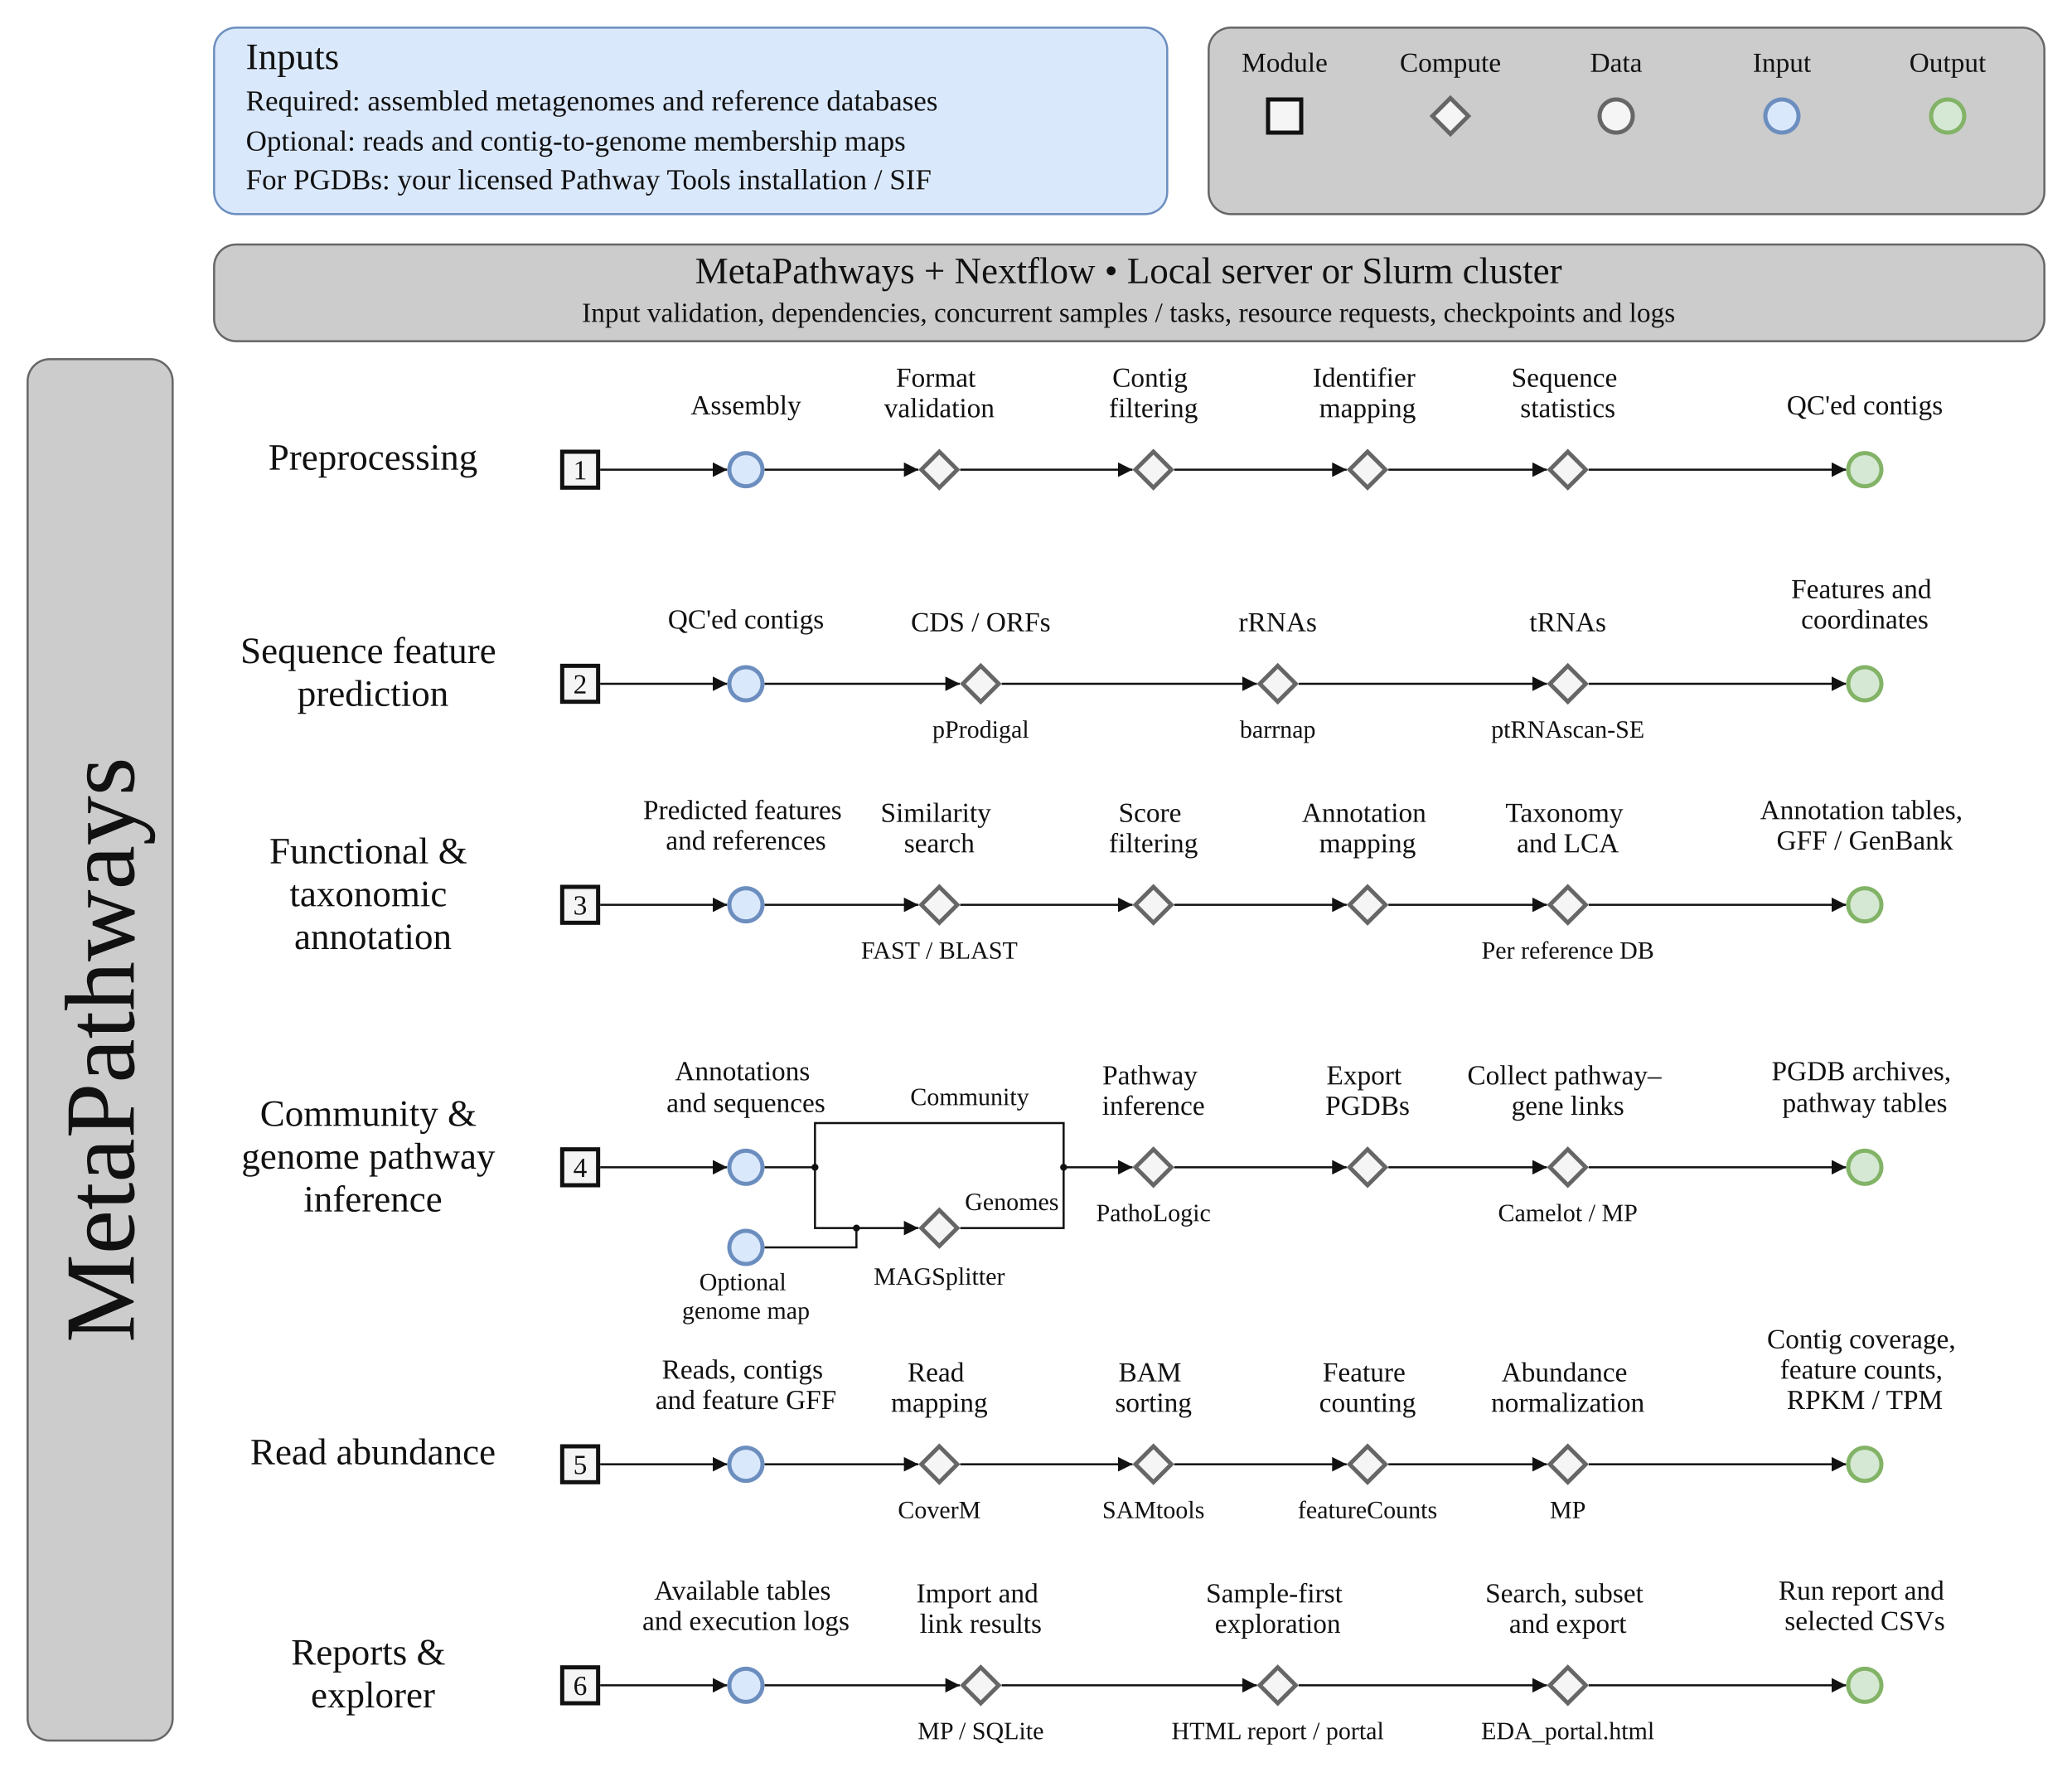
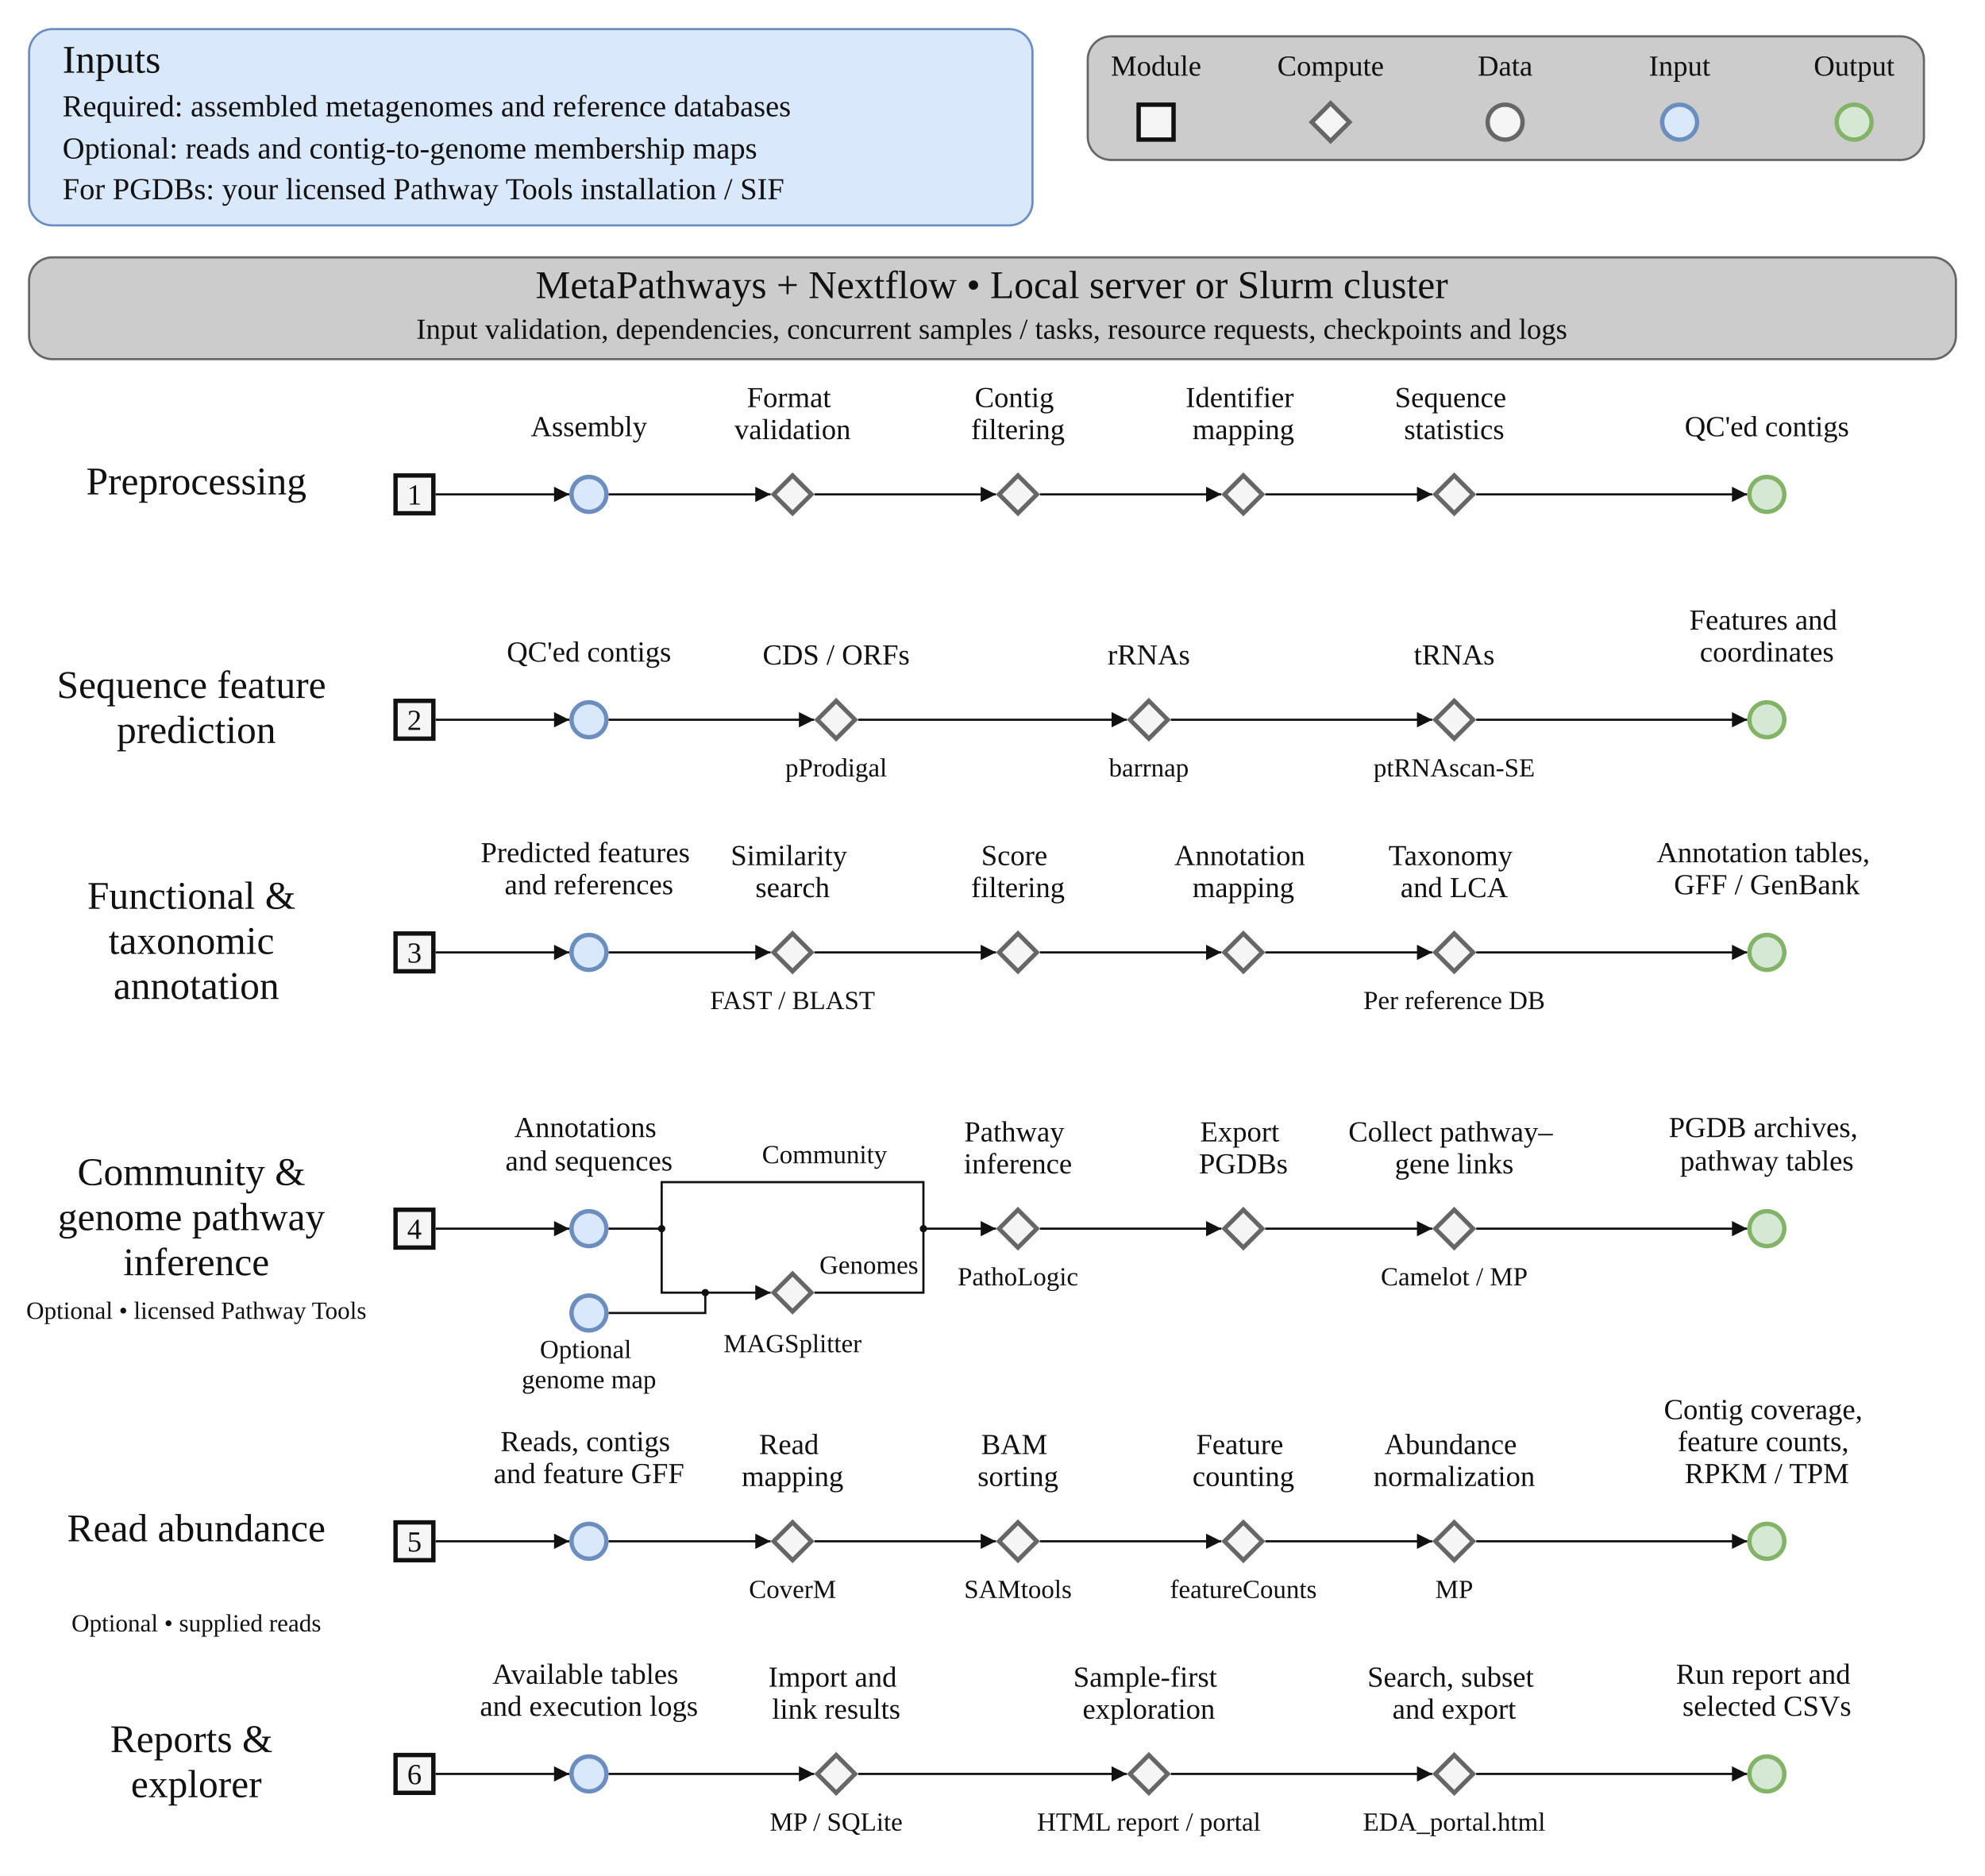
- <svg xmlns="http://www.w3.org/2000/svg" viewBox="0 0 1500 1290" width="1500" height="1290" role="img" aria-labelledby="workflow-title workflow-desc">
+ <svg xmlns="http://www.w3.org/2000/svg" viewBox="135 0 1365 1290" width="1365" height="1290" role="img" aria-labelledby="workflow-title workflow-desc">
  <rect width="1500" height="1290" fill="#FFFFFF" />
  <defs>
    <marker id="arrow" viewBox="0 0 10 10" refX="10" refY="5" markerWidth="7" markerHeight="7" orient="auto-start-reverse">
      <path d="M 0 0 L 10 5 L 0 10 z" fill="#111111" />
    </marker>
  </defs>
  <style>text { font-family: "Times New Roman", Times, serif; fill: #111111; } .wire { fill: none; stroke: #111111; stroke-width: 1.5; marker-end: url(#arrow); } .branch { fill: none; stroke: #111111; stroke-width: 1.5; stroke-linejoin: miter; }</style>
-   <rect x="20" y="260" width="105" height="1000" rx="16" fill="#CCCCCC" stroke="#666666" stroke-width="1.5" />
-   <text x="0" y="0" font-size="72" text-anchor="middle" transform="translate(72.5 760) rotate(-90)" id="side-title" dominant-baseline="central">
-     <tspan x="0" dy="0">MetaPathways</tspan>
-   </text>
  <rect x="155" y="20" width="690" height="135" rx="16" fill="#DAE8FC" stroke="#6C8EBF" stroke-width="1.5" />
  <text x="178" y="50" font-size="27" text-anchor="start">
    <tspan x="178" dy="0">Inputs</tspan>
  </text>
  <text x="178" y="80" font-size="21" text-anchor="start">
    <tspan x="178" dy="0">Required: assembled metagenomes and reference databases</tspan>
  </text>
  <text x="178" y="109" font-size="21" text-anchor="start">
    <tspan x="178" dy="0">Optional: reads and contig-to-genome membership maps</tspan>
  </text>
  <text x="178" y="137" font-size="21" text-anchor="start">
    <tspan x="178" dy="0">For PGDBs: your licensed Pathway Tools installation / SIF</tspan>
  </text>
-   <rect x="875" y="20" width="605" height="135" rx="16" fill="#CCCCCC" stroke="#666666" stroke-width="1.5" />
+   <rect x="883" y="25" width="575" height="85" rx="16" fill="#CCCCCC" stroke="#666666" stroke-width="1.5" />
  <text x="930" y="52" font-size="20" text-anchor="middle">
    <tspan x="930" dy="0">Module</tspan>
  </text>
  <text x="1050" y="52" font-size="20" text-anchor="middle">
    <tspan x="1050" dy="0">Compute</tspan>
  </text>
  <text x="1170" y="52" font-size="20" text-anchor="middle">
    <tspan x="1170" dy="0">Data</tspan>
  </text>
  <text x="1290" y="52" font-size="20" text-anchor="middle">
    <tspan x="1290" dy="0">Input</tspan>
  </text>
  <text x="1410" y="52" font-size="20" text-anchor="middle">
    <tspan x="1410" dy="0">Output</tspan>
  </text>
  <rect x="918" y="72" width="24" height="24" fill="#F5F5F5" stroke="#111111" stroke-width="3" />
  <path d="M 1050 71 L 1063 84 L 1050 97 L 1037 84 Z" fill="#F5F5F5" stroke="#666666" stroke-width="3" />
  <circle cx="1170" cy="84" r="12" fill="#F5F5F5" stroke="#666666" stroke-width="3" />
  <circle cx="1290" cy="84" r="12" fill="#DAE8FC" stroke="#6C8EBF" stroke-width="3" />
  <circle cx="1410" cy="84" r="12" fill="#D5E8D4" stroke="#82B366" stroke-width="3" />
  <rect x="155" y="177" width="1325" height="70" rx="16" fill="#CCCCCC" stroke="#666666" stroke-width="1.5" />
  <text x="817" y="205" font-size="27" text-anchor="middle">
    <tspan x="817" dy="0">MetaPathways + Nextflow  •  Local server or Slurm cluster</tspan>
  </text>
  <text x="817" y="233" font-size="20" text-anchor="middle">
    <tspan x="817" dy="0">Input validation, dependencies, concurrent samples / tasks, resource requests, checkpoints and logs</tspan>
  </text>
  <text x="270" y="340" font-size="27" text-anchor="middle">
    <tspan x="270" dy="0">Preprocessing</tspan>
  </text>
  <rect x="407" y="327" width="26" height="26" fill="#F5F5F5" stroke="#111111" stroke-width="3" />
  <text x="420" y="347" font-size="20" text-anchor="middle">
    <tspan x="420" dy="0">1</tspan>
  </text>
  <path d="M 434.5 340 L 526.5 340" class="wire" />
  <circle cx="540" cy="340" r="12" fill="#DAE8FC" stroke="#6C8EBF" stroke-width="3" />
  <text x="540" y="300" font-size="20" text-anchor="middle">
    <tspan x="540" dy="0">Assembly</tspan>
  </text>
  <path d="M 553.5 340 L 664.879 340" class="wire" />
  <path d="M 680 327 L 693 340 L 680 353 L 667 340 Z" fill="#F5F5F5" stroke="#666666" stroke-width="3" />
  <text x="680" y="280" font-size="20" text-anchor="middle">
    <tspan x="680" dy="0">Format</tspan>
    <tspan x="680" dy="22">validation</tspan>
  </text>
  <path d="M 695.121 340 L 819.879 340" class="wire" />
  <path d="M 835 327 L 848 340 L 835 353 L 822 340 Z" fill="#F5F5F5" stroke="#666666" stroke-width="3" />
  <text x="835" y="280" font-size="20" text-anchor="middle">
    <tspan x="835" dy="0">Contig</tspan>
    <tspan x="835" dy="22">filtering</tspan>
  </text>
  <path d="M 850.121 340 L 974.879 340" class="wire" />
  <path d="M 990 327 L 1003 340 L 990 353 L 977 340 Z" fill="#F5F5F5" stroke="#666666" stroke-width="3" />
  <text x="990" y="280" font-size="20" text-anchor="middle">
    <tspan x="990" dy="0">Identifier</tspan>
    <tspan x="990" dy="22">mapping</tspan>
  </text>
  <path d="M 1005.12 340 L 1119.88 340" class="wire" />
  <path d="M 1135 327 L 1148 340 L 1135 353 L 1122 340 Z" fill="#F5F5F5" stroke="#666666" stroke-width="3" />
  <text x="1135" y="280" font-size="20" text-anchor="middle">
    <tspan x="1135" dy="0">Sequence</tspan>
    <tspan x="1135" dy="22">statistics</tspan>
  </text>
  <path d="M 1150.12 340 L 1336.5 340" class="wire" />
  <circle cx="1350" cy="340" r="12" fill="#D5E8D4" stroke="#82B366" stroke-width="3" />
  <text x="1350" y="300" font-size="20" text-anchor="middle">
    <tspan x="1350" dy="0">QC'ed contigs</tspan>
  </text>
  <text x="270" y="480" font-size="27" text-anchor="middle">
    <tspan x="270" dy="0">Sequence feature</tspan>
    <tspan x="270" dy="31">prediction</tspan>
  </text>
  <rect x="407" y="482" width="26" height="26" fill="#F5F5F5" stroke="#111111" stroke-width="3" />
  <text x="420" y="502" font-size="20" text-anchor="middle">
    <tspan x="420" dy="0">2</tspan>
  </text>
  <path d="M 434.5 495 L 526.5 495" class="wire" />
  <circle cx="540" cy="495" r="12" fill="#DAE8FC" stroke="#6C8EBF" stroke-width="3" />
  <text x="540" y="455" font-size="20" text-anchor="middle">
    <tspan x="540" dy="0">QC'ed contigs</tspan>
  </text>
  <path d="M 553.5 495 L 694.879 495" class="wire" />
  <path d="M 710 482 L 723 495 L 710 508 L 697 495 Z" fill="#F5F5F5" stroke="#666666" stroke-width="3" />
  <text x="710" y="457" font-size="20" text-anchor="middle">
    <tspan x="710" dy="0">CDS / ORFs</tspan>
  </text>
  <text x="710" y="534" font-size="18" text-anchor="middle">
    <tspan x="710" dy="0">pProdigal</tspan>
  </text>
  <path d="M 725.121 495 L 909.879 495" class="wire" />
  <path d="M 925 482 L 938 495 L 925 508 L 912 495 Z" fill="#F5F5F5" stroke="#666666" stroke-width="3" />
  <text x="925" y="457" font-size="20" text-anchor="middle">
    <tspan x="925" dy="0">rRNAs</tspan>
  </text>
  <text x="925" y="534" font-size="18" text-anchor="middle">
    <tspan x="925" dy="0">barrnap</tspan>
  </text>
  <path d="M 940.121 495 L 1119.88 495" class="wire" />
  <path d="M 1135 482 L 1148 495 L 1135 508 L 1122 495 Z" fill="#F5F5F5" stroke="#666666" stroke-width="3" />
  <text x="1135" y="457" font-size="20" text-anchor="middle">
    <tspan x="1135" dy="0">tRNAs</tspan>
  </text>
  <text x="1135" y="534" font-size="18" text-anchor="middle">
    <tspan x="1135" dy="0">ptRNAscan-SE</tspan>
  </text>
  <path d="M 1150.12 495 L 1336.5 495" class="wire" />
  <circle cx="1350" cy="495" r="12" fill="#D5E8D4" stroke="#82B366" stroke-width="3" />
  <text x="1350" y="433" font-size="20" text-anchor="middle">
    <tspan x="1350" dy="0">Features and</tspan>
    <tspan x="1350" dy="22">coordinates</tspan>
  </text>
  <text x="270" y="625" font-size="27" text-anchor="middle">
    <tspan x="270" dy="0">Functional &amp;</tspan>
    <tspan x="270" dy="31">taxonomic</tspan>
    <tspan x="270" dy="31">annotation</tspan>
  </text>
  <rect x="407" y="642" width="26" height="26" fill="#F5F5F5" stroke="#111111" stroke-width="3" />
  <text x="420" y="662" font-size="20" text-anchor="middle">
    <tspan x="420" dy="0">3</tspan>
  </text>
  <path d="M 434.5 655 L 526.5 655" class="wire" />
  <circle cx="540" cy="655" r="12" fill="#DAE8FC" stroke="#6C8EBF" stroke-width="3" />
  <text x="540" y="593" font-size="20" text-anchor="middle">
    <tspan x="540" dy="0">Predicted features</tspan>
    <tspan x="540" dy="22">and references</tspan>
  </text>
  <path d="M 553.5 655 L 664.879 655" class="wire" />
  <path d="M 680 642 L 693 655 L 680 668 L 667 655 Z" fill="#F5F5F5" stroke="#666666" stroke-width="3" />
  <text x="680" y="595" font-size="20" text-anchor="middle">
    <tspan x="680" dy="0">Similarity</tspan>
    <tspan x="680" dy="22">search</tspan>
  </text>
  <text x="680" y="694" font-size="18" text-anchor="middle">
    <tspan x="680" dy="0">FAST / BLAST</tspan>
  </text>
  <path d="M 695.121 655 L 819.879 655" class="wire" />
  <path d="M 835 642 L 848 655 L 835 668 L 822 655 Z" fill="#F5F5F5" stroke="#666666" stroke-width="3" />
  <text x="835" y="595" font-size="20" text-anchor="middle">
    <tspan x="835" dy="0">Score</tspan>
    <tspan x="835" dy="22">filtering</tspan>
  </text>
  <path d="M 850.121 655 L 974.879 655" class="wire" />
  <path d="M 990 642 L 1003 655 L 990 668 L 977 655 Z" fill="#F5F5F5" stroke="#666666" stroke-width="3" />
  <text x="990" y="595" font-size="20" text-anchor="middle">
    <tspan x="990" dy="0">Annotation</tspan>
    <tspan x="990" dy="22">mapping</tspan>
  </text>
  <path d="M 1005.12 655 L 1119.88 655" class="wire" />
  <path d="M 1135 642 L 1148 655 L 1135 668 L 1122 655 Z" fill="#F5F5F5" stroke="#666666" stroke-width="3" />
  <text x="1135" y="595" font-size="20" text-anchor="middle">
    <tspan x="1135" dy="0">Taxonomy</tspan>
    <tspan x="1135" dy="22">and LCA</tspan>
  </text>
  <text x="1135" y="694" font-size="18" text-anchor="middle">
    <tspan x="1135" dy="0">Per reference DB</tspan>
  </text>
  <path d="M 1150.12 655 L 1336.5 655" class="wire" />
  <circle cx="1350" cy="655" r="12" fill="#D5E8D4" stroke="#82B366" stroke-width="3" />
  <text x="1350" y="593" font-size="20" text-anchor="middle">
    <tspan x="1350" dy="0">Annotation tables,</tspan>
    <tspan x="1350" dy="22">GFF / GenBank</tspan>
  </text>
  <text x="270" y="815" font-size="27" text-anchor="middle">
    <tspan x="270" dy="0">Community &amp;</tspan>
    <tspan x="270" dy="31">genome pathway</tspan>
    <tspan x="270" dy="31">inference</tspan>
  </text>
  <rect x="407" y="832" width="26" height="26" fill="#F5F5F5" stroke="#111111" stroke-width="3" />
  <text x="420" y="852" font-size="20" text-anchor="middle">
    <tspan x="420" dy="0">4</tspan>
  </text>
  <path d="M 434.5 845 L 526.5 845" class="wire" />
  <circle cx="540" cy="845" r="12" fill="#DAE8FC" stroke="#6C8EBF" stroke-width="3" />
  <text x="540" y="782" font-size="20" text-anchor="middle">
    <tspan x="540" dy="0">Annotations</tspan>
    <tspan x="540" dy="23.0">and sequences</tspan>
  </text>
  <circle cx="540" cy="903" r="12" fill="#DAE8FC" stroke="#6C8EBF" stroke-width="3" />
  <text x="540" y="934" font-size="18" text-anchor="middle">
    <tspan x="540" dy="0">Optional</tspan>
    <tspan x="540" dy="20.7">genome map</tspan>
  </text>
  <text x="702" y="800" font-size="18" text-anchor="middle">
    <tspan x="702" dy="0">Community</tspan>
  </text>
  <path d="M 680 876 L 693 889 L 680 902 L 667 889 Z" fill="#F5F5F5" stroke="#666666" stroke-width="3" />
  <text x="680" y="930" font-size="18" text-anchor="middle">
    <tspan x="680" dy="0">MAGSplitter</tspan>
  </text>
  <text x="732.5" y="876" font-size="18" text-anchor="middle">
    <tspan x="732.5" dy="0">Genomes</tspan>
  </text>
  <path d="M 835 832 L 848 845 L 835 858 L 822 845 Z" fill="#F5F5F5" stroke="#666666" stroke-width="3" />
  <text x="835" y="785" font-size="20" text-anchor="middle">
    <tspan x="835" dy="0">Pathway</tspan>
    <tspan x="835" dy="22">inference</tspan>
  </text>
  <text x="835" y="884" font-size="18" text-anchor="middle">
    <tspan x="835" dy="0">PathoLogic</tspan>
  </text>
  <path d="M 850.121 845 L 974.879 845" class="wire" />
  <path d="M 990 832 L 1003 845 L 990 858 L 977 845 Z" fill="#F5F5F5" stroke="#666666" stroke-width="3" />
  <text x="990" y="785" font-size="20" text-anchor="middle">
    <tspan x="990" dy="0">Export</tspan>
    <tspan x="990" dy="22">PGDBs</tspan>
  </text>
  <path d="M 1005.12 845 L 1119.88 845" class="wire" />
  <path d="M 1135 832 L 1148 845 L 1135 858 L 1122 845 Z" fill="#F5F5F5" stroke="#666666" stroke-width="3" />
  <text x="1135" y="785" font-size="20" text-anchor="middle">
    <tspan x="1135" dy="0">Collect pathway–</tspan>
    <tspan x="1135" dy="22">gene links</tspan>
  </text>
  <text x="1135" y="884" font-size="18" text-anchor="middle">
    <tspan x="1135" dy="0">Camelot / MP</tspan>
  </text>
  <path d="M 1150.12 845 L 1336.5 845" class="wire" />
  <circle cx="1350" cy="845" r="12" fill="#D5E8D4" stroke="#82B366" stroke-width="3" />
  <text x="1350" y="782" font-size="20" text-anchor="middle">
    <tspan x="1350" dy="0">PGDB archives,</tspan>
    <tspan x="1350" dy="23.0">pathway tables</tspan>
  </text>
  <text x="270" y="1060" font-size="27" text-anchor="middle">
    <tspan x="270" dy="0">Read abundance</tspan>
  </text>
  <rect x="407" y="1047" width="26" height="26" fill="#F5F5F5" stroke="#111111" stroke-width="3" />
  <text x="420" y="1067" font-size="20" text-anchor="middle">
    <tspan x="420" dy="0">5</tspan>
  </text>
  <path d="M 434.5 1060 L 526.5 1060" class="wire" />
  <circle cx="540" cy="1060" r="12" fill="#DAE8FC" stroke="#6C8EBF" stroke-width="3" />
  <text x="540" y="998" font-size="20" text-anchor="middle">
    <tspan x="540" dy="0">Reads, contigs</tspan>
    <tspan x="540" dy="22">and feature GFF</tspan>
  </text>
  <path d="M 553.5 1060 L 664.879 1060" class="wire" />
  <path d="M 680 1047 L 693 1060 L 680 1073 L 667 1060 Z" fill="#F5F5F5" stroke="#666666" stroke-width="3" />
  <text x="680" y="1000" font-size="20" text-anchor="middle">
    <tspan x="680" dy="0">Read</tspan>
    <tspan x="680" dy="22">mapping</tspan>
  </text>
  <text x="680" y="1099" font-size="18" text-anchor="middle">
    <tspan x="680" dy="0">CoverM</tspan>
  </text>
  <path d="M 695.121 1060 L 819.879 1060" class="wire" />
  <path d="M 835 1047 L 848 1060 L 835 1073 L 822 1060 Z" fill="#F5F5F5" stroke="#666666" stroke-width="3" />
  <text x="835" y="1000" font-size="20" text-anchor="middle">
    <tspan x="835" dy="0">BAM</tspan>
    <tspan x="835" dy="22">sorting</tspan>
  </text>
  <text x="835" y="1099" font-size="18" text-anchor="middle">
    <tspan x="835" dy="0">SAMtools</tspan>
  </text>
  <path d="M 850.121 1060 L 974.879 1060" class="wire" />
  <path d="M 990 1047 L 1003 1060 L 990 1073 L 977 1060 Z" fill="#F5F5F5" stroke="#666666" stroke-width="3" />
  <text x="990" y="1000" font-size="20" text-anchor="middle">
    <tspan x="990" dy="0">Feature</tspan>
    <tspan x="990" dy="22">counting</tspan>
  </text>
  <text x="990" y="1099" font-size="18" text-anchor="middle">
    <tspan x="990" dy="0">featureCounts</tspan>
  </text>
  <path d="M 1005.12 1060 L 1119.88 1060" class="wire" />
  <path d="M 1135 1047 L 1148 1060 L 1135 1073 L 1122 1060 Z" fill="#F5F5F5" stroke="#666666" stroke-width="3" />
  <text x="1135" y="1000" font-size="20" text-anchor="middle">
    <tspan x="1135" dy="0">Abundance</tspan>
    <tspan x="1135" dy="22">normalization</tspan>
  </text>
  <text x="1135" y="1099" font-size="18" text-anchor="middle">
    <tspan x="1135" dy="0">MP</tspan>
  </text>
  <path d="M 1150.12 1060 L 1336.5 1060" class="wire" />
  <circle cx="1350" cy="1060" r="12" fill="#D5E8D4" stroke="#82B366" stroke-width="3" />
  <text x="1350" y="976" font-size="20" text-anchor="middle">
    <tspan x="1350" dy="0">Contig coverage,</tspan>
    <tspan x="1350" dy="22">feature counts,</tspan>
    <tspan x="1350" dy="22">RPKM / TPM</tspan>
  </text>
  <text x="270" y="1205" font-size="27" text-anchor="middle">
    <tspan x="270" dy="0">Reports &amp;</tspan>
    <tspan x="270" dy="31">explorer</tspan>
  </text>
  <rect x="407" y="1207" width="26" height="26" fill="#F5F5F5" stroke="#111111" stroke-width="3" />
  <text x="420" y="1227" font-size="20" text-anchor="middle">
    <tspan x="420" dy="0">6</tspan>
  </text>
  <path d="M 434.5 1220 L 526.5 1220" class="wire" />
  <circle cx="540" cy="1220" r="12" fill="#DAE8FC" stroke="#6C8EBF" stroke-width="3" />
  <text x="540" y="1158" font-size="20" text-anchor="middle">
    <tspan x="540" dy="0">Available tables</tspan>
    <tspan x="540" dy="22">and execution logs</tspan>
  </text>
  <path d="M 553.5 1220 L 694.879 1220" class="wire" />
  <path d="M 710 1207 L 723 1220 L 710 1233 L 697 1220 Z" fill="#F5F5F5" stroke="#666666" stroke-width="3" />
  <text x="710" y="1160" font-size="20" text-anchor="middle">
    <tspan x="710" dy="0">Import and</tspan>
    <tspan x="710" dy="22">link results</tspan>
  </text>
  <text x="710" y="1259" font-size="18" text-anchor="middle">
    <tspan x="710" dy="0">MP / SQLite</tspan>
  </text>
  <path d="M 725.121 1220 L 909.879 1220" class="wire" />
  <path d="M 925 1207 L 938 1220 L 925 1233 L 912 1220 Z" fill="#F5F5F5" stroke="#666666" stroke-width="3" />
  <text x="925" y="1160" font-size="20" text-anchor="middle">
    <tspan x="925" dy="0">Sample-first</tspan>
    <tspan x="925" dy="22">exploration</tspan>
  </text>
  <text x="925" y="1259" font-size="18" text-anchor="middle">
    <tspan x="925" dy="0">HTML report / portal</tspan>
  </text>
  <path d="M 940.121 1220 L 1119.88 1220" class="wire" />
  <path d="M 1135 1207 L 1148 1220 L 1135 1233 L 1122 1220 Z" fill="#F5F5F5" stroke="#666666" stroke-width="3" />
  <text x="1135" y="1160" font-size="20" text-anchor="middle">
    <tspan x="1135" dy="0">Search, subset</tspan>
    <tspan x="1135" dy="22">and export</tspan>
  </text>
  <text x="1135" y="1259" font-size="18" text-anchor="middle">
    <tspan x="1135" dy="0">EDA_portal.html</tspan>
  </text>
  <path d="M 1150.12 1220 L 1336.5 1220" class="wire" />
  <circle cx="1350" cy="1220" r="12" fill="#D5E8D4" stroke="#82B366" stroke-width="3" />
  <text x="1350" y="1158" font-size="20" text-anchor="middle">
    <tspan x="1350" dy="0">Run report and</tspan>
    <tspan x="1350" dy="22">selected CSVs</tspan>
  </text>
  <path d="M 553.5 845 L 590 845" class="branch" />
  <path d="M 590 845 L 590 813 L 770 813 L 770 845" class="branch" />
  <path d="M 590 845 L 590 889 L 620 889" class="branch" />
  <path d="M 553.5 903 L 620 903 L 620 889" class="branch" />
  <path d="M 620 889 L 664.879 889" class="wire" />
  <path d="M 695.121 889 L 770 889 L 770 845" class="branch" />
  <path d="M 770 845 L 819.879 845" class="wire" />
  <circle cx="590" cy="845" r="2.5" fill="#111111" />
  <circle cx="620" cy="889" r="2.5" fill="#111111" />
  <circle cx="770" cy="845" r="2.5" fill="#111111" />
+   <text x="270" y="907" font-size="17" text-anchor="middle">Optional • licensed Pathway Tools</text>
+   <text x="270" y="1122" font-size="17" text-anchor="middle">Optional • supplied reads</text>
</svg>
